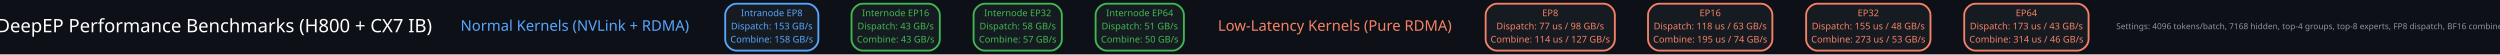
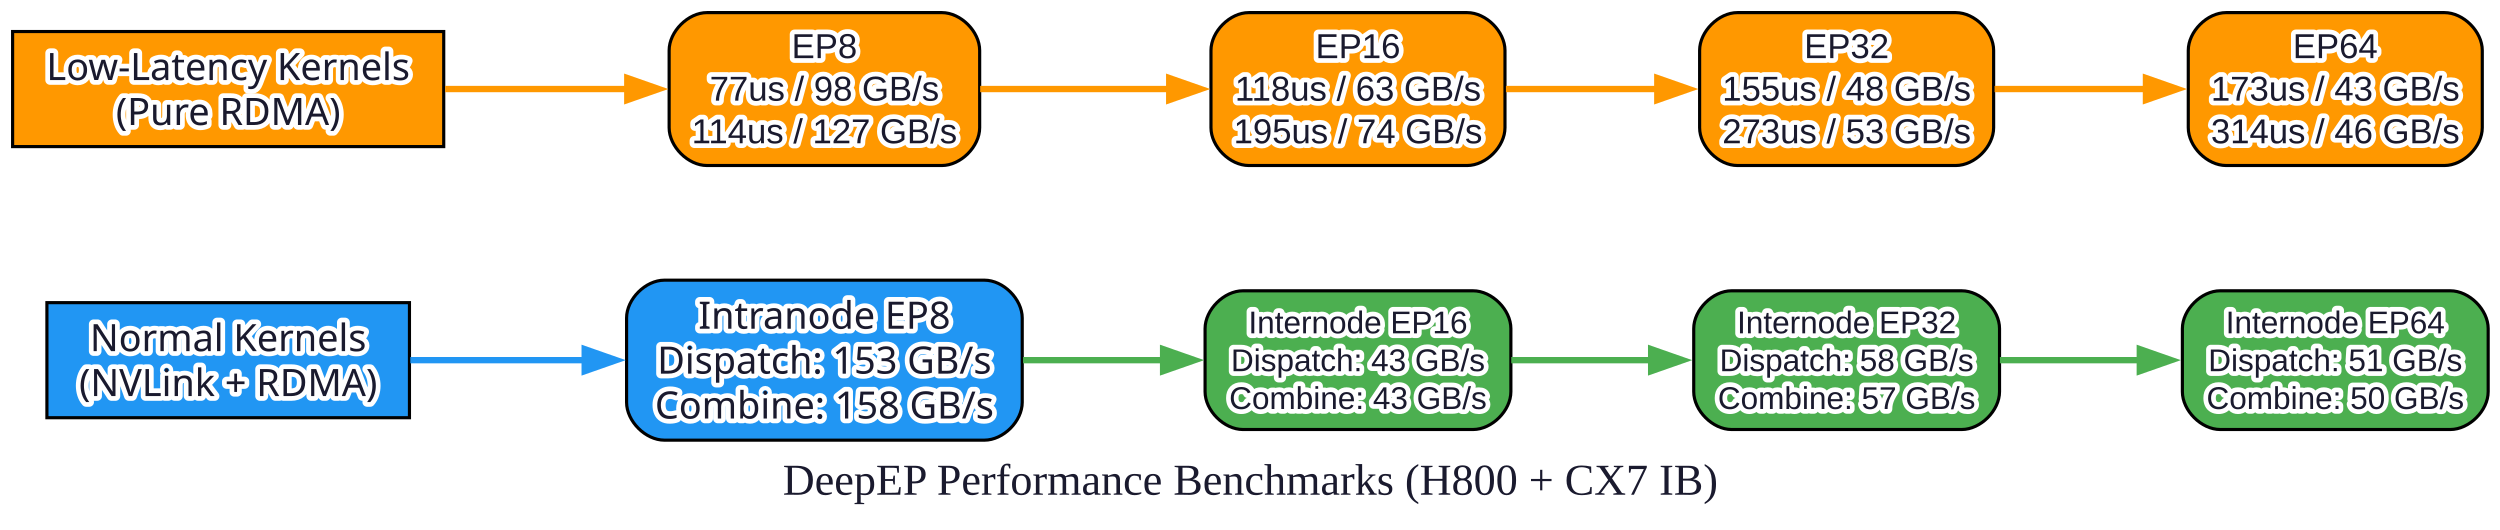
- <svg xmlns="http://www.w3.org/2000/svg" width="2704pt" height="59pt" viewBox="0.00 0.00 2704.00 59.00">
-   <g id="graph0" class="graph" transform="scale(1 1) rotate(0) translate(4 54.75)">
-     <polygon fill="#0d1117" stroke="none" points="-4,4 -4,-54.75 2700.38,-54.75 2700.38,4 -4,4" />
+ <svg xmlns="http://www.w3.org/2000/svg" width="793pt" height="168pt" viewBox="0.00 0.00 793.00 168.00">
+   <style>
+ 
+ text { paint-order: stroke; stroke: #ffffff; stroke-width: 3px; stroke-linejoin: round; fill: #1a1a2e; }
+ </style>
+   <g id="graph0" class="graph" transform="scale(1 1) rotate(0) translate(4 164.12)">
+     <polygon fill="white" stroke="none" points="-4,4 -4,-164.12 789.25,-164.12 789.25,4 -4,4" />
+     <text xml:space="preserve" text-anchor="middle" x="392.62" y="-7.2" font-family="Times New Roman,serif" font-size="14.00">DeepEP Performance Benchmarks (H800 + CX7 IB)</text>
    <g id="node1" class="node">
-       <text xml:space="preserve" text-anchor="middle" x="227.75" y="-19.88" font-family="Segoe UI" font-size="20.00" fill="white">DeepEP Performance Benchmarks (H800 + CX7 IB)</text>
+       <polygon fill="#2196f3" stroke="black" points="125.88,-68.12 10.88,-68.12 10.88,-31.62 125.88,-31.62 125.88,-68.12" />
+       <text xml:space="preserve" text-anchor="middle" x="68.38" y="-52.73" font-family="Arial Bold" font-size="12.00" fill="white">Normal Kernels</text>
+       <text xml:space="preserve" text-anchor="middle" x="68.38" y="-38.48" font-family="Arial Bold" font-size="12.00" fill="white">(NVLink + RDMA)</text>
    </g>
    <g id="node2" class="node">
-       <text xml:space="preserve" text-anchor="middle" x="617.75" y="-21.43" font-family="Segoe UI" font-size="16.00" fill="#58a6ff">Normal Kernels (NVLink + RDMA)</text>
+       <path fill="#2196f3" stroke="black" d="M308.25,-75.25C308.25,-75.25 206.75,-75.25 206.75,-75.25 200.75,-75.25 194.75,-69.25 194.75,-63.25 194.75,-63.25 194.75,-36.5 194.75,-36.5 194.75,-30.5 200.75,-24.5 206.75,-24.5 206.75,-24.5 308.25,-24.5 308.25,-24.5 314.25,-24.5 320.25,-30.5 320.25,-36.5 320.25,-36.5 320.25,-63.25 320.25,-63.25 320.25,-69.25 314.25,-75.25 308.25,-75.25" />
+       <text xml:space="preserve" text-anchor="middle" x="257.5" y="-59.85" font-family="Arial Bold" font-size="12.00" fill="white">Intranode EP8</text>
+       <text xml:space="preserve" text-anchor="middle" x="257.5" y="-45.6" font-family="Arial Bold" font-size="12.00" fill="white">Dispatch: 153 GB/s</text>
+       <text xml:space="preserve" text-anchor="middle" x="257.5" y="-31.35" font-family="Arial Bold" font-size="12.00" fill="white">Combine: 158 GB/s</text>
+     </g>
+     <g id="edge1" class="edge">
+       <path fill="none" stroke="#2196f3" stroke-width="2" d="M126.15,-49.88C126.15,-49.88 181.46,-49.88 181.46,-49.88" />
+       <polygon fill="#2196f3" stroke="#2196f3" stroke-width="2" points="181.46,-53.38 191.46,-49.88 181.46,-46.38 181.46,-53.38" />
    </g>
    <g id="node3" class="node">
-       <path fill="#161b22" stroke="#58a6ff" stroke-width="2" d="M869.12,-50.75C869.12,-50.75 792.38,-50.75 792.38,-50.75 786.38,-50.75 780.38,-44.75 780.38,-38.75 780.38,-38.75 780.38,-12 780.38,-12 780.38,-6 786.38,0 792.38,0 792.38,0 869.12,0 869.12,0 875.12,0 881.12,-6 881.12,-12 881.12,-12 881.12,-38.75 881.12,-38.75 881.12,-44.75 875.12,-50.75 869.12,-50.75" />
-       <text xml:space="preserve" text-anchor="middle" x="830.75" y="-37.25" font-family="Segoe UI" font-size="10.00" fill="#58a6ff">Intranode EP8</text>
-       <text xml:space="preserve" text-anchor="middle" x="830.75" y="-23" font-family="Segoe UI" font-size="10.00" fill="#58a6ff">Dispatch: 153 GB/s</text>
-       <text xml:space="preserve" text-anchor="middle" x="830.75" y="-8.75" font-family="Segoe UI" font-size="10.00" fill="#58a6ff">Combine: 158 GB/s</text>
+       <path fill="#4caf50" stroke="black" d="M463.25,-71.88C463.25,-71.88 390.25,-71.88 390.25,-71.88 384.25,-71.88 378.25,-65.88 378.25,-59.88 378.25,-59.88 378.25,-39.88 378.25,-39.88 378.25,-33.88 384.25,-27.88 390.25,-27.88 390.25,-27.88 463.25,-27.88 463.25,-27.88 469.25,-27.88 475.25,-33.88 475.25,-39.88 475.25,-39.88 475.25,-59.88 475.25,-59.88 475.25,-65.88 469.25,-71.88 463.25,-71.88" />
+       <text xml:space="preserve" text-anchor="middle" x="426.75" y="-58.38" font-family="Arial" font-size="10.00" fill="white">Internode EP16</text>
+       <text xml:space="preserve" text-anchor="middle" x="426.75" y="-46.38" font-family="Arial" font-size="10.00" fill="white">Dispatch: 43 GB/s</text>
+       <text xml:space="preserve" text-anchor="middle" x="426.75" y="-34.38" font-family="Arial" font-size="10.00" fill="white">Combine: 43 GB/s</text>
+     </g>
+     <g id="edge2" class="edge">
+       <path fill="none" stroke="#4caf50" stroke-width="2" d="M320.52,-49.88C320.52,-49.88 364.93,-49.88 364.93,-49.88" />
+       <polygon fill="#4caf50" stroke="#4caf50" stroke-width="2" points="364.93,-53.38 374.93,-49.88 364.93,-46.38 364.93,-53.38" />
    </g>
    <g id="node4" class="node">
-       <path fill="#161b22" stroke="#3fb950" stroke-width="2" d="M1000.5,-50.75C1000.5,-50.75 929,-50.75 929,-50.75 923,-50.75 917,-44.75 917,-38.75 917,-38.75 917,-12 917,-12 917,-6 923,0 929,0 929,0 1000.5,0 1000.5,0 1006.5,0 1012.5,-6 1012.5,-12 1012.5,-12 1012.5,-38.75 1012.5,-38.75 1012.5,-44.75 1006.5,-50.75 1000.5,-50.75" />
-       <text xml:space="preserve" text-anchor="middle" x="964.75" y="-37.25" font-family="Segoe UI" font-size="10.00" fill="#3fb950">Internode EP16</text>
-       <text xml:space="preserve" text-anchor="middle" x="964.75" y="-23" font-family="Segoe UI" font-size="10.00" fill="#3fb950">Dispatch: 43 GB/s</text>
-       <text xml:space="preserve" text-anchor="middle" x="964.75" y="-8.75" font-family="Segoe UI" font-size="10.00" fill="#3fb950">Combine: 43 GB/s</text>
+       <path fill="#4caf50" stroke="black" d="M618.25,-71.88C618.25,-71.88 545.25,-71.88 545.25,-71.88 539.25,-71.88 533.25,-65.88 533.25,-59.88 533.25,-59.88 533.25,-39.88 533.25,-39.88 533.25,-33.88 539.25,-27.88 545.25,-27.88 545.25,-27.88 618.25,-27.88 618.25,-27.88 624.25,-27.88 630.25,-33.88 630.25,-39.88 630.25,-39.88 630.25,-59.88 630.25,-59.88 630.25,-65.88 624.25,-71.88 618.25,-71.88" />
+       <text xml:space="preserve" text-anchor="middle" x="581.75" y="-58.38" font-family="Arial" font-size="10.00" fill="white">Internode EP32</text>
+       <text xml:space="preserve" text-anchor="middle" x="581.75" y="-46.38" font-family="Arial" font-size="10.00" fill="white">Dispatch: 58 GB/s</text>
+       <text xml:space="preserve" text-anchor="middle" x="581.75" y="-34.38" font-family="Arial" font-size="10.00" fill="white">Combine: 57 GB/s</text>
+     </g>
+     <g id="edge3" class="edge">
+       <path fill="none" stroke="#4caf50" stroke-width="2" d="M475.37,-49.88C475.37,-49.88 519.74,-49.88 519.74,-49.88" />
+       <polygon fill="#4caf50" stroke="#4caf50" stroke-width="2" points="519.74,-53.38 529.74,-49.88 519.74,-46.38 519.74,-53.38" />
    </g>
    <g id="node5" class="node">
-       <path fill="#161b22" stroke="#3fb950" stroke-width="2" d="M1132.5,-50.75C1132.5,-50.75 1061,-50.75 1061,-50.75 1055,-50.75 1049,-44.75 1049,-38.75 1049,-38.75 1049,-12 1049,-12 1049,-6 1055,0 1061,0 1061,0 1132.5,0 1132.5,0 1138.5,0 1144.5,-6 1144.5,-12 1144.5,-12 1144.5,-38.75 1144.5,-38.75 1144.5,-44.75 1138.5,-50.75 1132.5,-50.75" />
-       <text xml:space="preserve" text-anchor="middle" x="1096.75" y="-37.25" font-family="Segoe UI" font-size="10.00" fill="#3fb950">Internode EP32</text>
-       <text xml:space="preserve" text-anchor="middle" x="1096.75" y="-23" font-family="Segoe UI" font-size="10.00" fill="#3fb950">Dispatch: 58 GB/s</text>
-       <text xml:space="preserve" text-anchor="middle" x="1096.75" y="-8.75" font-family="Segoe UI" font-size="10.00" fill="#3fb950">Combine: 57 GB/s</text>
+       <path fill="#4caf50" stroke="black" d="M773.25,-71.88C773.25,-71.88 700.25,-71.88 700.25,-71.88 694.25,-71.88 688.25,-65.88 688.25,-59.88 688.25,-59.88 688.25,-39.88 688.25,-39.88 688.25,-33.88 694.25,-27.88 700.25,-27.88 700.25,-27.88 773.25,-27.88 773.25,-27.88 779.25,-27.88 785.25,-33.88 785.25,-39.88 785.25,-39.88 785.25,-59.88 785.25,-59.88 785.25,-65.88 779.25,-71.88 773.25,-71.88" />
+       <text xml:space="preserve" text-anchor="middle" x="736.75" y="-58.38" font-family="Arial" font-size="10.00" fill="white">Internode EP64</text>
+       <text xml:space="preserve" text-anchor="middle" x="736.75" y="-46.38" font-family="Arial" font-size="10.00" fill="white">Dispatch: 51 GB/s</text>
+       <text xml:space="preserve" text-anchor="middle" x="736.75" y="-34.38" font-family="Arial" font-size="10.00" fill="white">Combine: 50 GB/s</text>
+     </g>
+     <g id="edge4" class="edge">
+       <path fill="none" stroke="#4caf50" stroke-width="2" d="M630.37,-49.88C630.37,-49.88 674.74,-49.88 674.74,-49.88" />
+       <polygon fill="#4caf50" stroke="#4caf50" stroke-width="2" points="674.74,-53.38 684.74,-49.88 674.74,-46.38 674.74,-53.38" />
    </g>
    <g id="node6" class="node">
-       <path fill="#161b22" stroke="#3fb950" stroke-width="2" d="M1264.5,-50.75C1264.5,-50.75 1193,-50.75 1193,-50.75 1187,-50.75 1181,-44.75 1181,-38.75 1181,-38.75 1181,-12 1181,-12 1181,-6 1187,0 1193,0 1193,0 1264.5,0 1264.5,0 1270.5,0 1276.5,-6 1276.5,-12 1276.5,-12 1276.5,-38.75 1276.5,-38.75 1276.5,-44.75 1270.5,-50.75 1264.5,-50.75" />
-       <text xml:space="preserve" text-anchor="middle" x="1228.75" y="-37.25" font-family="Segoe UI" font-size="10.00" fill="#3fb950">Internode EP64</text>
-       <text xml:space="preserve" text-anchor="middle" x="1228.75" y="-23" font-family="Segoe UI" font-size="10.00" fill="#3fb950">Dispatch: 51 GB/s</text>
-       <text xml:space="preserve" text-anchor="middle" x="1228.75" y="-8.75" font-family="Segoe UI" font-size="10.00" fill="#3fb950">Combine: 50 GB/s</text>
+       <polygon fill="#ff9800" stroke="black" points="136.75,-154.12 0,-154.12 0,-117.62 136.75,-117.62 136.75,-154.12" />
+       <text xml:space="preserve" text-anchor="middle" x="68.38" y="-138.72" font-family="Arial Bold" font-size="12.00" fill="white">Low-Latency Kernels</text>
+       <text xml:space="preserve" text-anchor="middle" x="68.38" y="-124.47" font-family="Arial Bold" font-size="12.00" fill="white">(Pure RDMA)</text>
    </g>
    <g id="node7" class="node">
-       <text xml:space="preserve" text-anchor="middle" x="1439.75" y="-21.43" font-family="Segoe UI" font-size="16.00" fill="#f78166">Low-Latency Kernels (Pure RDMA)</text>
+       <path fill="#ff9800" stroke="black" d="M294.75,-160.12C294.75,-160.12 220.25,-160.12 220.25,-160.12 214.25,-160.12 208.25,-154.12 208.25,-148.12 208.25,-148.12 208.25,-123.62 208.25,-123.62 208.25,-117.62 214.25,-111.62 220.25,-111.62 220.25,-111.62 294.75,-111.62 294.75,-111.62 300.75,-111.62 306.75,-117.62 306.75,-123.62 306.75,-123.62 306.75,-148.12 306.75,-148.12 306.75,-154.12 300.75,-160.12 294.75,-160.12" />
+       <text xml:space="preserve" text-anchor="middle" x="257.5" y="-145.68" font-family="Arial" font-size="11.00" fill="white">EP8</text>
+       <text xml:space="preserve" text-anchor="middle" x="257.5" y="-132.18" font-family="Arial" font-size="11.00" fill="white">77us / 98 GB/s</text>
+       <text xml:space="preserve" text-anchor="middle" x="257.5" y="-118.67" font-family="Arial" font-size="11.00" fill="white">114us / 127 GB/s</text>
+     </g>
+     <g id="edge5" class="edge">
+       <path fill="none" stroke="#ff9800" stroke-width="2" d="M137.19,-135.88C137.19,-135.88 194.97,-135.88 194.97,-135.88" />
+       <polygon fill="#ff9800" stroke="#ff9800" stroke-width="2" points="194.97,-139.38 204.97,-135.88 194.97,-132.38 194.97,-139.38" />
    </g>
    <g id="node8" class="node">
-       <path fill="#161b22" stroke="#f78166" stroke-width="2" d="M1730.62,-50.75C1730.62,-50.75 1614.88,-50.75 1614.88,-50.75 1608.88,-50.75 1602.88,-44.75 1602.88,-38.75 1602.88,-38.75 1602.88,-12 1602.88,-12 1602.88,-6 1608.88,0 1614.88,0 1614.88,0 1730.62,0 1730.62,0 1736.62,0 1742.62,-6 1742.62,-12 1742.62,-12 1742.62,-38.75 1742.62,-38.75 1742.62,-44.75 1736.62,-50.75 1730.62,-50.75" />
-       <text xml:space="preserve" text-anchor="middle" x="1672.75" y="-37.25" font-family="Segoe UI" font-size="10.00" fill="#f78166">EP8</text>
-       <text xml:space="preserve" text-anchor="middle" x="1672.75" y="-23" font-family="Segoe UI" font-size="10.00" fill="#f78166">Dispatch: 77 us / 98 GB/s</text>
-       <text xml:space="preserve" text-anchor="middle" x="1672.75" y="-8.75" font-family="Segoe UI" font-size="10.00" fill="#f78166">Combine: 114 us / 127 GB/s</text>
+       <path fill="#ff9800" stroke="black" d="M461.38,-160.12C461.38,-160.12 392.12,-160.12 392.12,-160.12 386.12,-160.12 380.12,-154.12 380.12,-148.12 380.12,-148.12 380.12,-123.62 380.12,-123.62 380.12,-117.62 386.12,-111.62 392.12,-111.62 392.12,-111.62 461.38,-111.62 461.38,-111.62 467.38,-111.62 473.38,-117.62 473.38,-123.62 473.38,-123.62 473.38,-148.12 473.38,-148.12 473.38,-154.12 467.38,-160.12 461.38,-160.12" />
+       <text xml:space="preserve" text-anchor="middle" x="426.75" y="-145.68" font-family="Arial" font-size="11.00" fill="white">EP16</text>
+       <text xml:space="preserve" text-anchor="middle" x="426.75" y="-132.18" font-family="Arial" font-size="11.00" fill="white">118us / 63 GB/s</text>
+       <text xml:space="preserve" text-anchor="middle" x="426.75" y="-118.67" font-family="Arial" font-size="11.00" fill="white">195us / 74 GB/s</text>
+     </g>
+     <g id="edge6" class="edge">
+       <path fill="none" stroke="#ff9800" stroke-width="2" d="M306.91,-135.88C306.91,-135.88 366.87,-135.88 366.87,-135.88" />
+       <polygon fill="#ff9800" stroke="#ff9800" stroke-width="2" points="366.87,-139.38 376.87,-135.88 366.87,-132.38 366.87,-139.38" />
    </g>
    <g id="node9" class="node">
-       <path fill="#161b22" stroke="#f78166" stroke-width="2" d="M1901,-50.75C1901,-50.75 1790.5,-50.75 1790.5,-50.75 1784.5,-50.75 1778.5,-44.75 1778.5,-38.75 1778.5,-38.75 1778.5,-12 1778.5,-12 1778.5,-6 1784.5,0 1790.5,0 1790.5,0 1901,0 1901,0 1907,0 1913,-6 1913,-12 1913,-12 1913,-38.75 1913,-38.75 1913,-44.75 1907,-50.75 1901,-50.75" />
-       <text xml:space="preserve" text-anchor="middle" x="1845.75" y="-37.25" font-family="Segoe UI" font-size="10.00" fill="#f78166">EP16</text>
-       <text xml:space="preserve" text-anchor="middle" x="1845.75" y="-23" font-family="Segoe UI" font-size="10.00" fill="#f78166">Dispatch: 118 us / 63 GB/s</text>
-       <text xml:space="preserve" text-anchor="middle" x="1845.75" y="-8.75" font-family="Segoe UI" font-size="10.00" fill="#f78166">Combine: 195 us / 74 GB/s</text>
+       <path fill="#ff9800" stroke="black" d="M616.38,-160.12C616.38,-160.12 547.12,-160.12 547.12,-160.12 541.12,-160.12 535.12,-154.12 535.12,-148.12 535.12,-148.12 535.12,-123.62 535.12,-123.62 535.12,-117.62 541.12,-111.62 547.12,-111.62 547.12,-111.62 616.38,-111.62 616.38,-111.62 622.38,-111.62 628.38,-117.62 628.38,-123.62 628.38,-123.62 628.38,-148.12 628.38,-148.12 628.38,-154.12 622.38,-160.12 616.38,-160.12" />
+       <text xml:space="preserve" text-anchor="middle" x="581.75" y="-145.68" font-family="Arial" font-size="11.00" fill="white">EP32</text>
+       <text xml:space="preserve" text-anchor="middle" x="581.75" y="-132.18" font-family="Arial" font-size="11.00" fill="white">155us / 48 GB/s</text>
+       <text xml:space="preserve" text-anchor="middle" x="581.75" y="-118.67" font-family="Arial" font-size="11.00" fill="white">273us / 53 GB/s</text>
+     </g>
+     <g id="edge7" class="edge">
+       <path fill="none" stroke="#ff9800" stroke-width="2" d="M473.68,-135.88C473.68,-135.88 521.69,-135.88 521.69,-135.88" />
+       <polygon fill="#ff9800" stroke="#ff9800" stroke-width="2" points="521.69,-139.38 531.69,-135.88 521.69,-132.38 521.69,-139.38" />
    </g>
    <g id="node10" class="node">
-       <path fill="#161b22" stroke="#f78166" stroke-width="2" d="M2072,-50.75C2072,-50.75 1961.5,-50.75 1961.5,-50.75 1955.5,-50.75 1949.5,-44.75 1949.5,-38.75 1949.5,-38.75 1949.5,-12 1949.5,-12 1949.5,-6 1955.5,0 1961.5,0 1961.5,0 2072,0 2072,0 2078,0 2084,-6 2084,-12 2084,-12 2084,-38.75 2084,-38.75 2084,-44.75 2078,-50.75 2072,-50.75" />
-       <text xml:space="preserve" text-anchor="middle" x="2016.75" y="-37.25" font-family="Segoe UI" font-size="10.00" fill="#f78166">EP32</text>
-       <text xml:space="preserve" text-anchor="middle" x="2016.75" y="-23" font-family="Segoe UI" font-size="10.00" fill="#f78166">Dispatch: 155 us / 48 GB/s</text>
-       <text xml:space="preserve" text-anchor="middle" x="2016.75" y="-8.75" font-family="Segoe UI" font-size="10.00" fill="#f78166">Combine: 273 us / 53 GB/s</text>
+       <path fill="#ff9800" stroke="black" d="M771.38,-160.12C771.38,-160.12 702.12,-160.12 702.12,-160.12 696.12,-160.12 690.12,-154.12 690.12,-148.12 690.12,-148.12 690.12,-123.62 690.12,-123.62 690.12,-117.62 696.12,-111.62 702.12,-111.62 702.12,-111.62 771.38,-111.62 771.38,-111.62 777.38,-111.62 783.38,-117.62 783.38,-123.62 783.38,-123.62 783.38,-148.12 783.38,-148.12 783.38,-154.12 777.38,-160.12 771.38,-160.12" />
+       <text xml:space="preserve" text-anchor="middle" x="736.75" y="-145.68" font-family="Arial" font-size="11.00" fill="white">EP64</text>
+       <text xml:space="preserve" text-anchor="middle" x="736.75" y="-132.18" font-family="Arial" font-size="11.00" fill="white">173us / 43 GB/s</text>
+       <text xml:space="preserve" text-anchor="middle" x="736.75" y="-118.67" font-family="Arial" font-size="11.00" fill="white">314us / 46 GB/s</text>
    </g>
-     <g id="node11" class="node">
-       <path fill="#161b22" stroke="#f78166" stroke-width="2" d="M2243,-50.75C2243,-50.75 2132.5,-50.75 2132.5,-50.75 2126.5,-50.75 2120.5,-44.75 2120.5,-38.75 2120.5,-38.75 2120.5,-12 2120.5,-12 2120.5,-6 2126.5,0 2132.5,0 2132.5,0 2243,0 2243,0 2249,0 2255,-6 2255,-12 2255,-12 2255,-38.75 2255,-38.75 2255,-44.75 2249,-50.75 2243,-50.75" />
-       <text xml:space="preserve" text-anchor="middle" x="2187.75" y="-37.25" font-family="Segoe UI" font-size="10.00" fill="#f78166">EP64</text>
-       <text xml:space="preserve" text-anchor="middle" x="2187.75" y="-23" font-family="Segoe UI" font-size="10.00" fill="#f78166">Dispatch: 173 us / 43 GB/s</text>
-       <text xml:space="preserve" text-anchor="middle" x="2187.75" y="-8.75" font-family="Segoe UI" font-size="10.00" fill="#f78166">Combine: 314 us / 46 GB/s</text>
-     </g>
-     <g id="node12" class="node">
-       <text xml:space="preserve" text-anchor="middle" x="2493.75" y="-23.2" font-family="Segoe UI" font-size="9.00" fill="#8b949e">Settings: 4096 tokens/batch, 7168 hidden, top-4 groups, top-8 experts, FP8 dispatch, BF16 combine</text>
+     <g id="edge8" class="edge">
+       <path fill="none" stroke="#ff9800" stroke-width="2" d="M628.68,-135.88C628.68,-135.88 676.69,-135.88 676.69,-135.88" />
+       <polygon fill="#ff9800" stroke="#ff9800" stroke-width="2" points="676.69,-139.38 686.69,-135.88 676.69,-132.38 676.69,-139.38" />
    </g>
  </g>
</svg>
